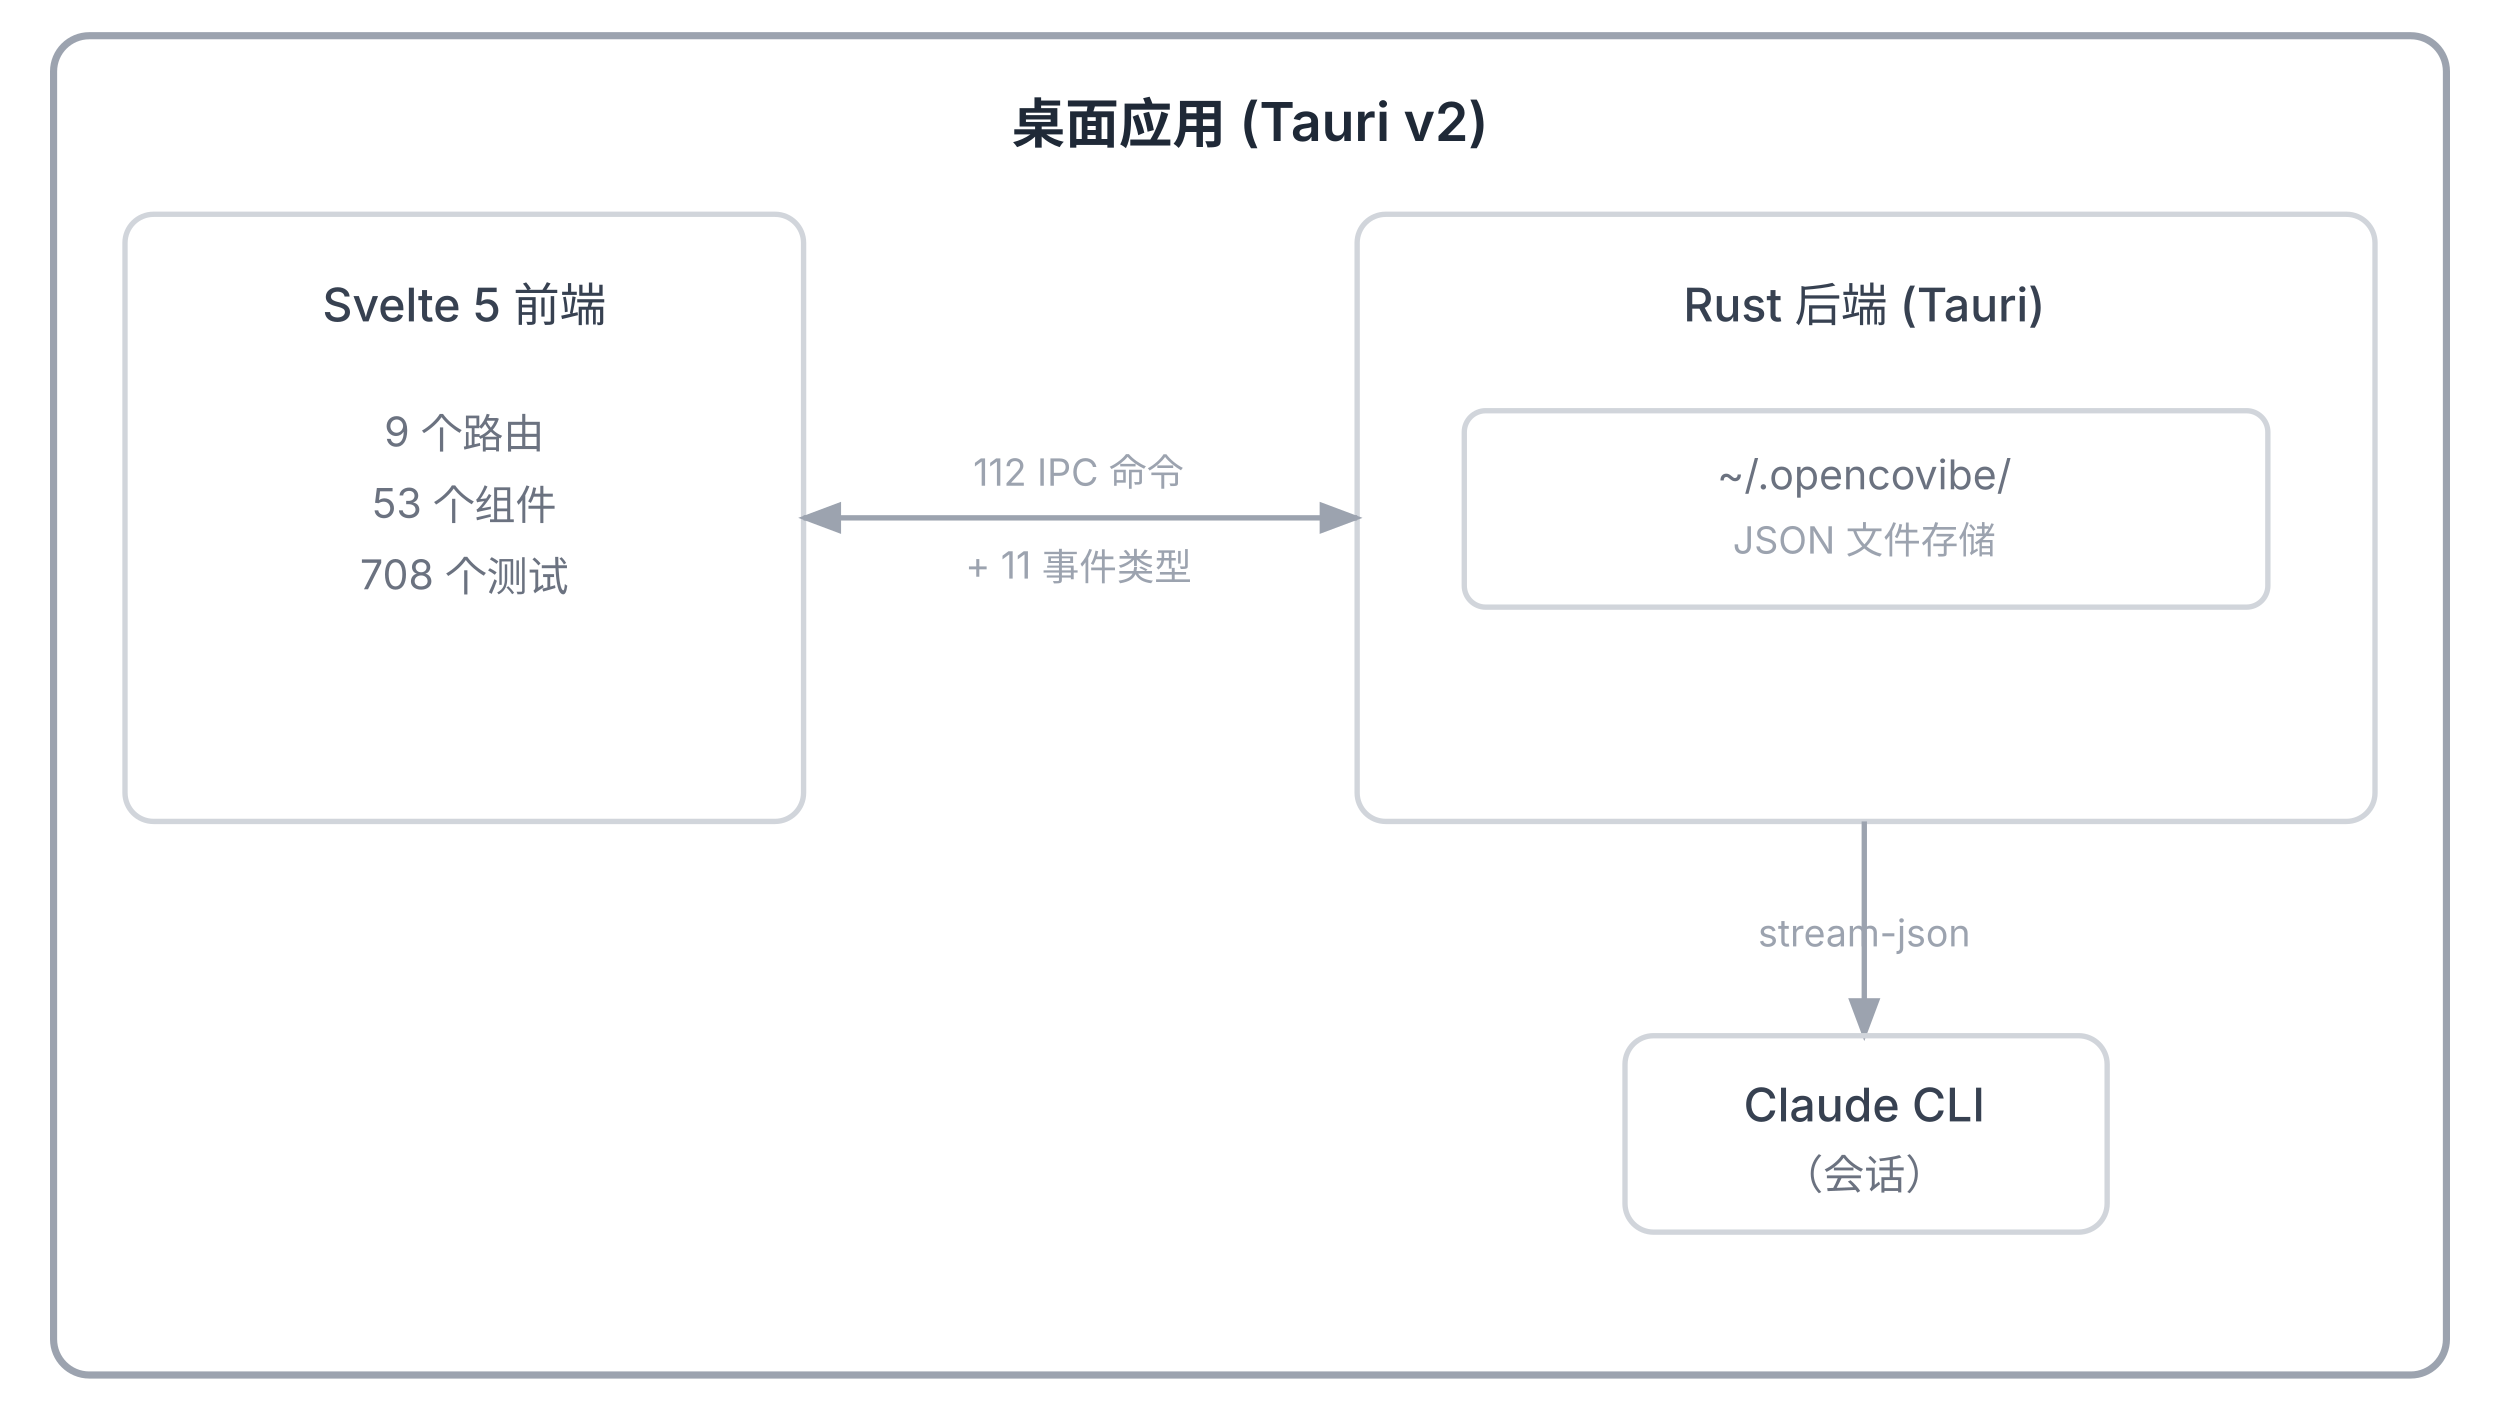
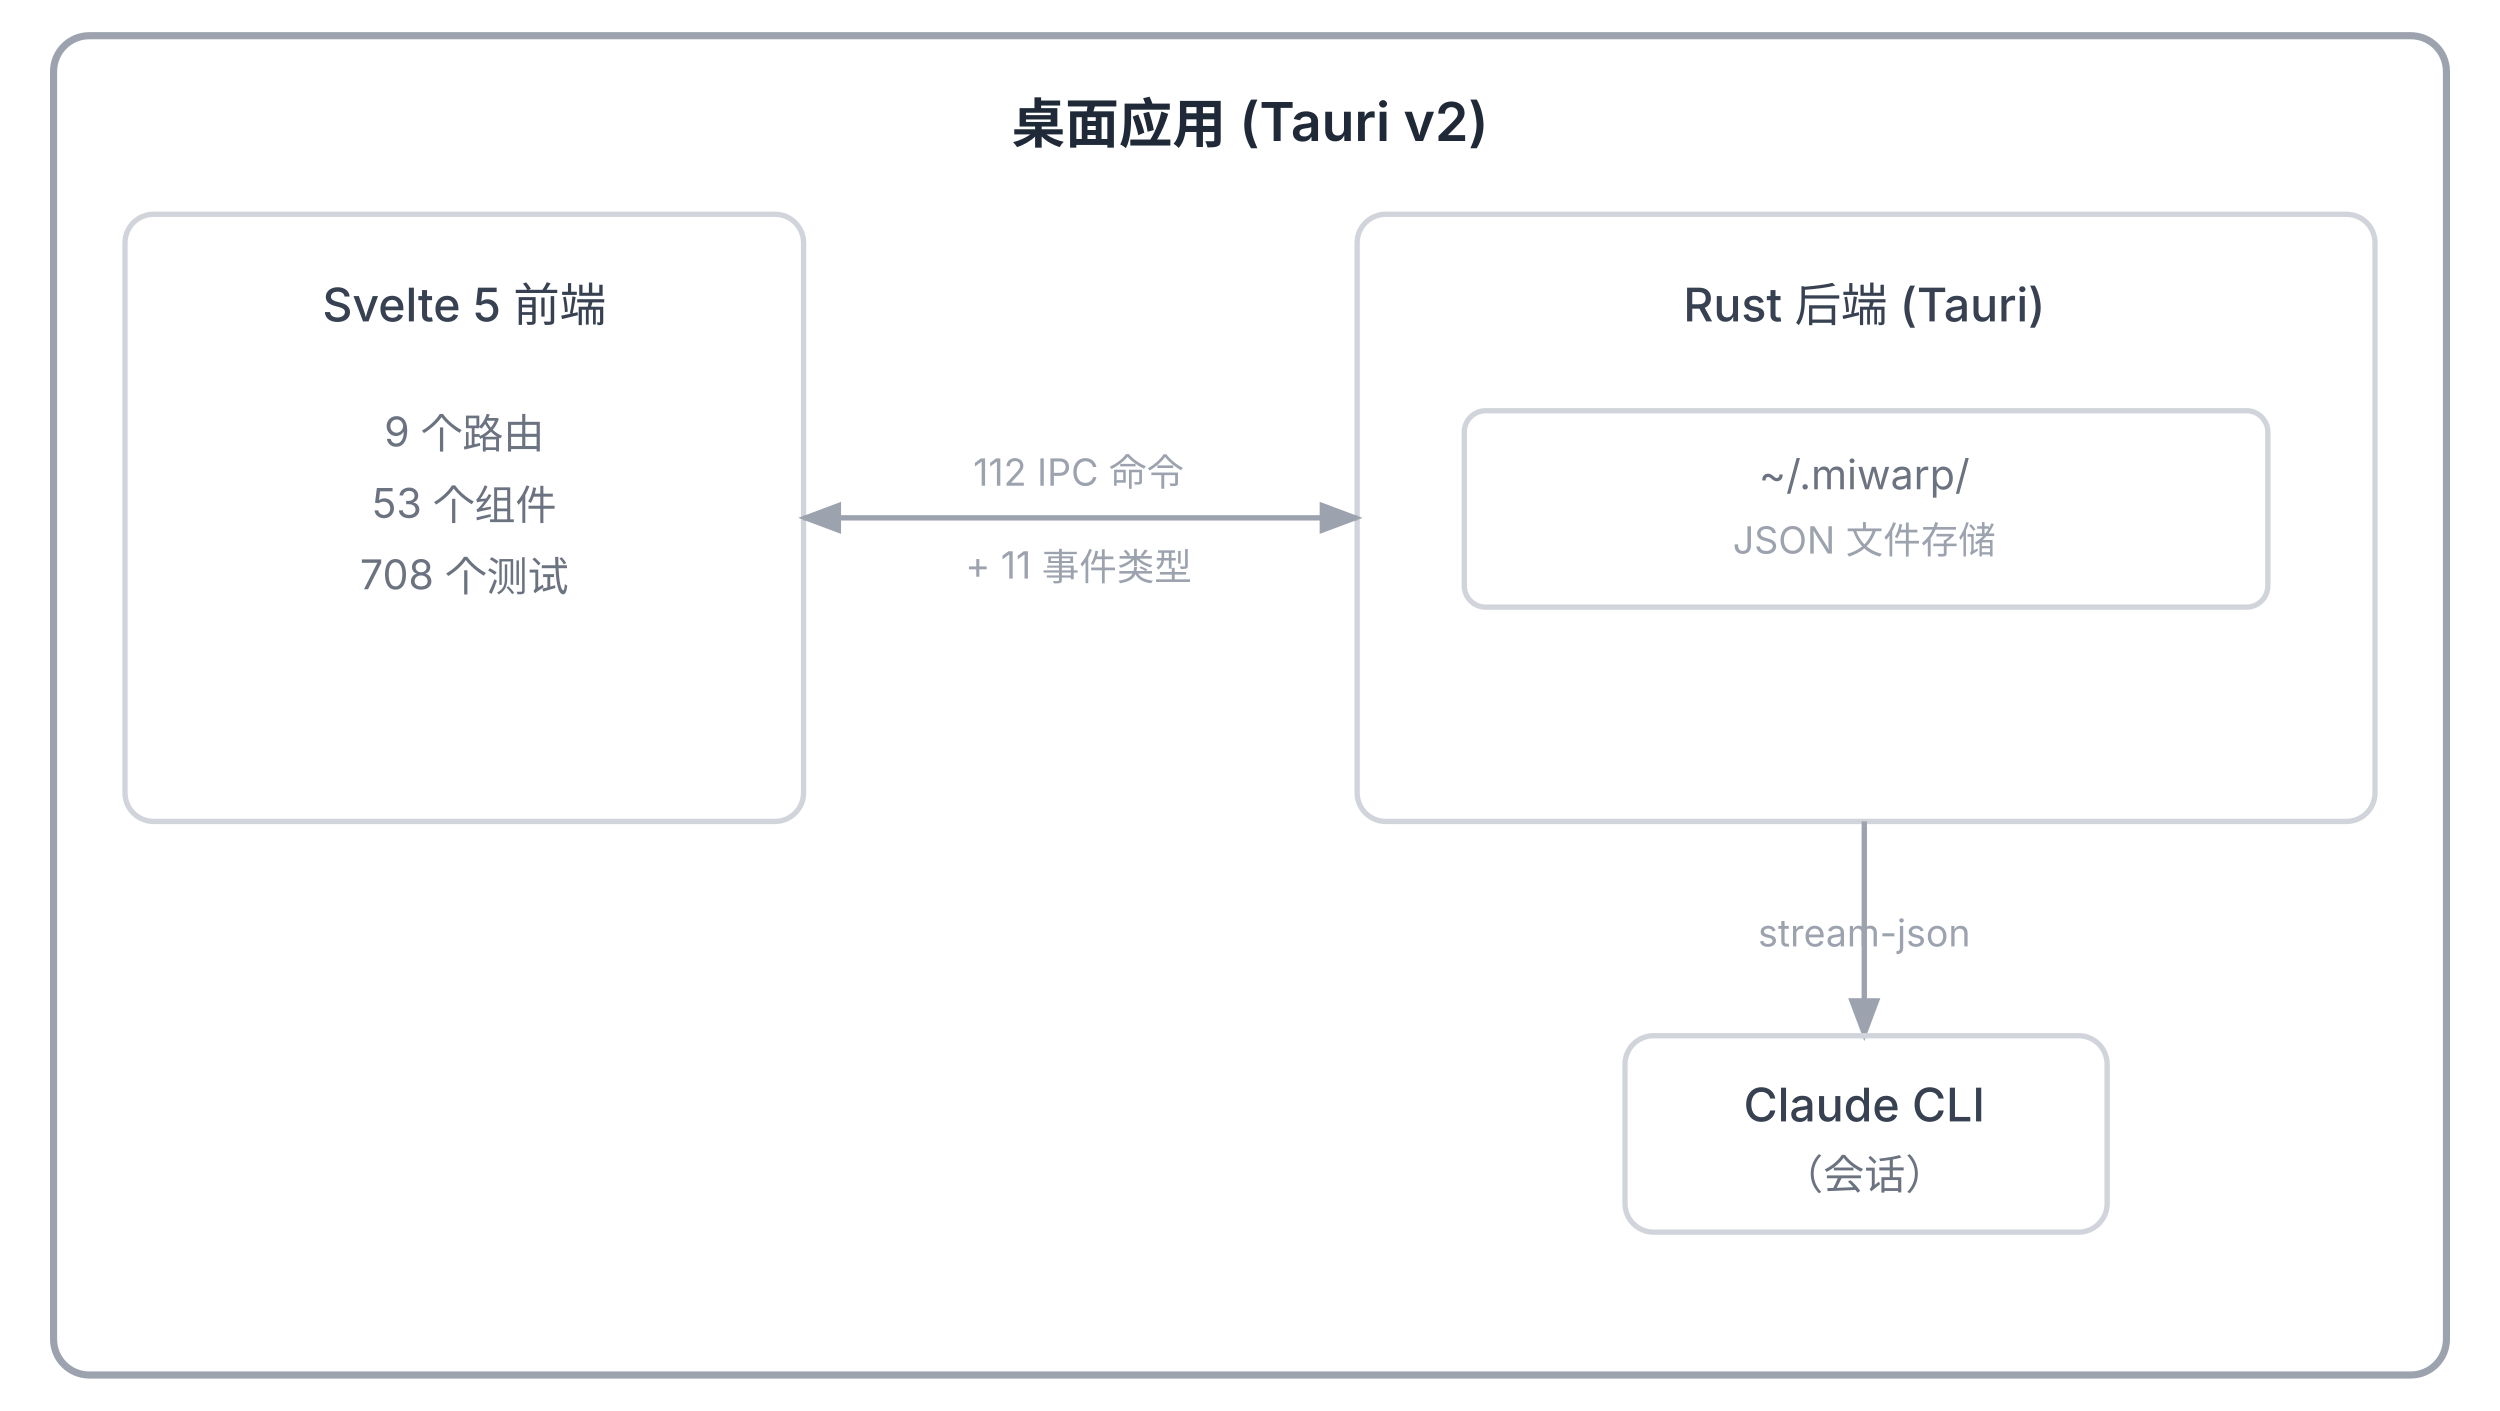
<svg xmlns="http://www.w3.org/2000/svg" viewBox="0 0 700 395">
  <style>
    text { font-family: -apple-system, BlinkMacSystemFont, 'Segoe UI', 'PingFang SC', 'Noto Sans SC', sans-serif; }
    .t-title { font-size: 15px; font-weight: 600; }
    .t-head { font-size: 13px; font-weight: 500; }
    .t-body { font-size: 11.5px; }
    .t-sm { font-size: 10.5px; }
    .outer { fill: none; stroke-width: 2; }
    .box { fill: none; stroke-width: 1.5; }
    .ln { fill: none; stroke-width: 1.5; }

    .outer { stroke: #9ca3af; }
    .box { stroke: #d1d5db; }
    .t-title { fill: #1f2937; }
    .t-head { fill: #374151; }
    .t-body { fill: #6b7280; }
    .t-sm { fill: #9ca3af; }
    .ln { stroke: #9ca3af; }
    .ah { fill: #9ca3af; }

    @media (prefers-color-scheme: dark) {
      .outer { stroke: #484f58; }
      .box { stroke: #30363d; }
      .t-title { fill: #e6edf3; }
      .t-head { fill: #c9d1d9; }
      .t-body { fill: #8b949e; }
      .t-sm { fill: #6e7681; }
      .ln { stroke: #484f58; }
      .ah { fill: #484f58; }
    }
  </style>
  <defs>
    <marker id="a" markerWidth="8" markerHeight="6" refX="7" refY="3" orient="auto">
      <polygon class="ah" points="0 0,8 3,0 6" />
    </marker>
    <marker id="ar" markerWidth="8" markerHeight="6" refX="1" refY="3" orient="auto">
      <polygon class="ah" points="8 0,0 3,8 6" />
    </marker>
  </defs>
  <rect class="outer" x="15" y="10" width="670" height="375" rx="10" />
  <text class="t-title" x="350" y="40" text-anchor="middle">桌面应用 (Tauri v2)</text>
  <rect class="box" x="35" y="60" width="190" height="170" rx="8" />
  <text class="t-head" x="130" y="90" text-anchor="middle">Svelte 5 前端</text>
  <text class="t-body" x="130" y="125" text-anchor="middle">9 个路由</text>
  <text class="t-body" x="130" y="145" text-anchor="middle">53 个组件</text>
  <text class="t-body" x="130" y="165" text-anchor="middle">708 个测试</text>
  <rect class="box" x="380" y="60" width="285" height="170" rx="8" />
  <text class="t-head" x="522" y="90" text-anchor="middle">Rust 后端 (Tauri)</text>
  <rect class="box" x="410" y="115" width="225" height="55" rx="6" />
-   <text class="t-body" x="522" y="137" text-anchor="middle">~/.opencovibe/</text>
+   <text class="t-body" x="522" y="137" text-anchor="middle">~/.miwarp/</text>
  <text class="t-sm" x="522" y="155" text-anchor="middle">JSON 文件存储</text>
  <line class="ln" x1="225" y1="145" x2="380" y2="145" marker-start="url(#ar)" marker-end="url(#a)" />
  <text class="t-sm" x="302" y="136" text-anchor="middle">112 IPC 命令</text>
  <text class="t-sm" x="302" y="162" text-anchor="middle">+ 11 事件类型</text>
  <line class="ln" x1="522" y1="230" x2="522" y2="290" marker-end="url(#a)" />
  <text class="t-sm" x="522" y="265" text-anchor="middle">stream-json</text>
  <rect class="box" x="455" y="290" width="135" height="55" rx="8" />
  <text class="t-head" x="522" y="314" text-anchor="middle">Claude CLI</text>
  <text class="t-body" x="522" y="333" text-anchor="middle">（会话）</text>
</svg>
